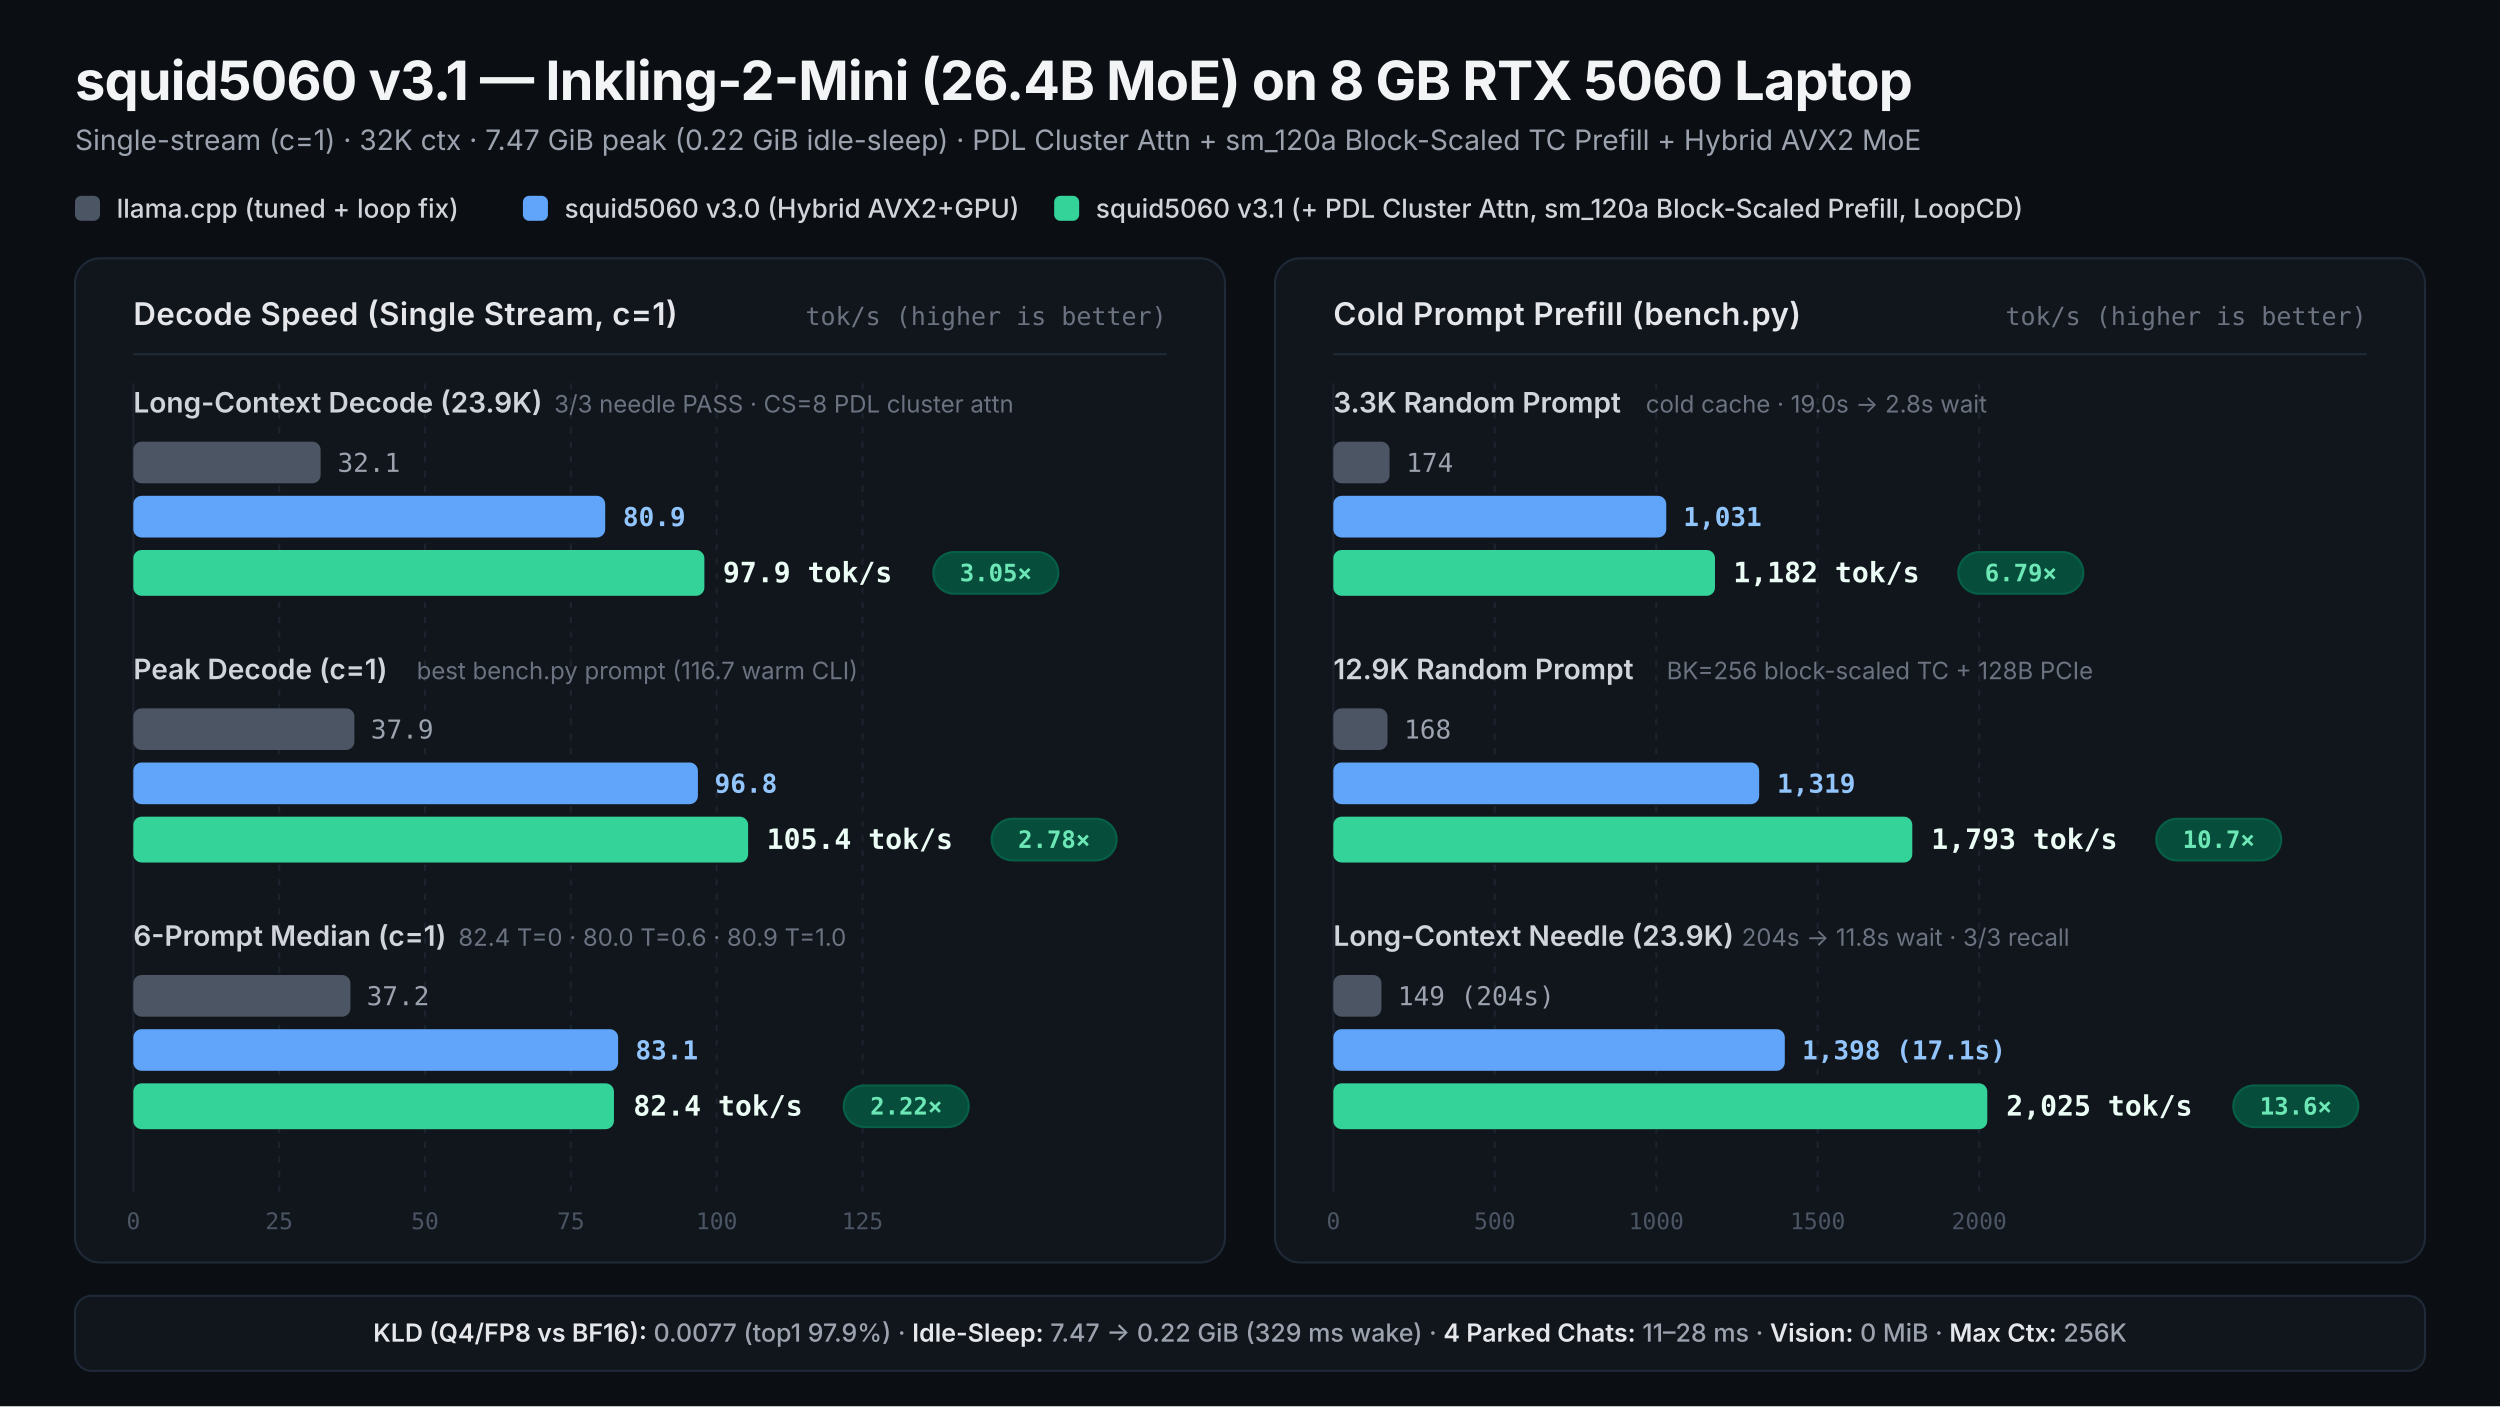
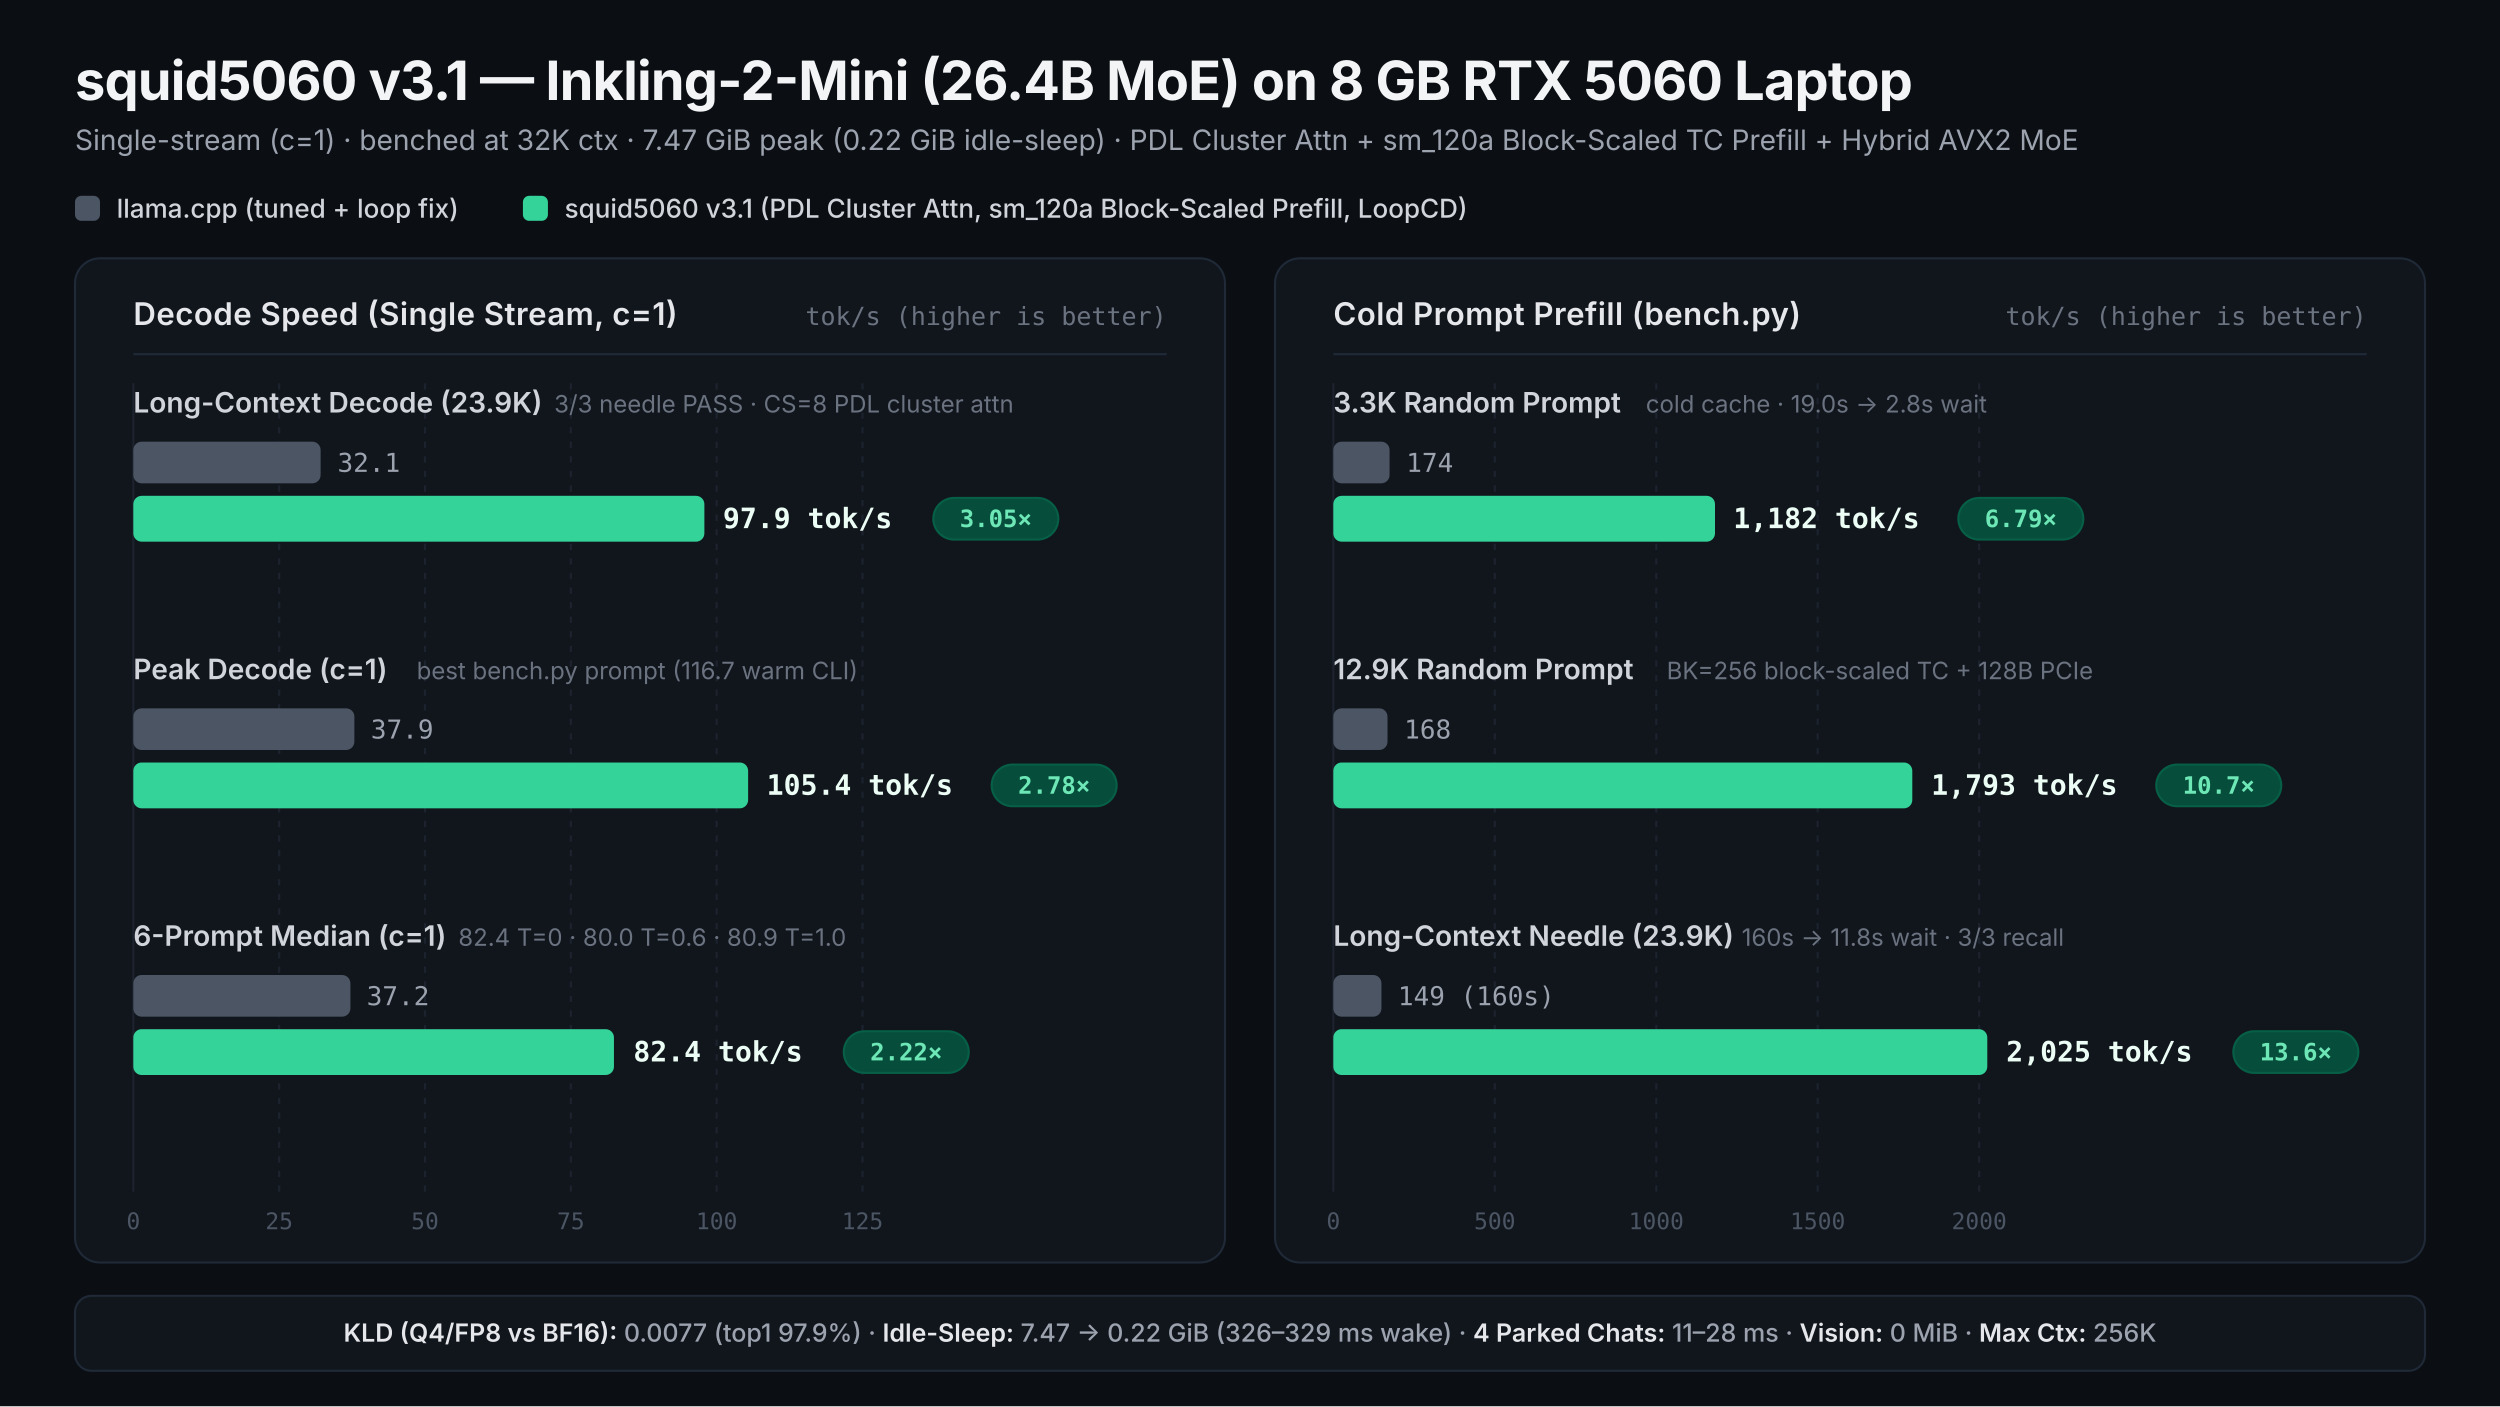
<svg xmlns="http://www.w3.org/2000/svg" viewBox="0 0 1200 675" width="1200" height="675">
  <defs>
    <style>
      .sans { font-family: Inter, -apple-system, BlinkMacSystemFont, "Segoe UI", Roboto, Helvetica, Arial, sans-serif; }
      .mono { font-family: "JetBrains Mono", ui-monospace, SFMono-Regular, Menlo, Consolas, monospace; }
      .title { font-size: 26px; font-weight: 700; fill: #f3f4f6; letter-spacing: -0.4px; }
      .subtitle { font-size: 13.5px; font-weight: 400; fill: #9ca3af; }
      .panel-title { font-size: 15px; font-weight: 600; fill: #e5e7eb; letter-spacing: 0.2px; }
      .panel-unit { font-size: 12px; font-weight: 500; fill: #6b7280; }
      .group-label { font-size: 13.5px; font-weight: 600; fill: #d1d5db; }
      .group-sub { font-size: 11.5px; font-weight: 400; fill: #6b7280; }
      .val-muted { font-size: 12.5px; font-weight: 500; fill: #9ca3af; }
      .val-v30 { font-size: 12.5px; font-weight: 600; fill: #93c5fd; }
      .val-v31 { font-size: 13.5px; font-weight: 700; fill: #ecfdf5; }
      .pill-text { font-size: 11.5px; font-weight: 700; fill: #6ee7b7; }
      .legend-text { font-size: 12.5px; font-weight: 500; fill: #d1d5db; }
      .axis-label { font-size: 11px; font-weight: 500; fill: #4b5563; }
      .footer-text { font-size: 12px; font-weight: 500; fill: #9ca3af; }
      .footer-strong { font-size: 12px; font-weight: 600; fill: #e5e7eb; }
    </style>
  </defs>
  <rect width="1200" height="675" fill="#0b0f14" />
  <text x="36" y="48" class="sans title">squid5060 v3.1 — Inkling-2-Mini (26.4B MoE) on 8 GB RTX 5060 Laptop</text>
-   <text x="36" y="72" class="sans subtitle">Single-stream (c=1) · 32K ctx · 7.47 GiB peak (0.22 GiB idle-sleep) · PDL Cluster Attn + sm_120a Block-Scaled TC Prefill + Hybrid AVX2 MoE</text>
+   <text x="36" y="72" class="sans subtitle">Single-stream (c=1) · benched at 32K ctx · 7.47 GiB peak (0.22 GiB idle-sleep) · PDL Cluster Attn + sm_120a Block-Scaled TC Prefill + Hybrid AVX2 MoE</text>
  <g transform="translate(36, 94)">
    <rect x="0" y="0" width="12" height="12" rx="3" fill="#4b5563" />
    <text x="20" y="10.5" class="sans legend-text">llama.cpp (tuned + loop fix)</text>
-     <rect x="215" y="0" width="12" height="12" rx="3" fill="#60a5fa" />
-     <text x="235" y="10.5" class="sans legend-text">squid5060 v3.0 (Hybrid AVX2+GPU)</text>
-     <rect x="470" y="0" width="12" height="12" rx="3" fill="#34d399" />
-     <text x="490" y="10.5" class="sans legend-text">squid5060 v3.1 (+ PDL Cluster Attn, sm_120a Block-Scaled Prefill, LoopCD)</text>
+     <rect x="215" y="0" width="12" height="12" rx="3" fill="#34d399" />
+     <text x="235" y="10.5" class="sans legend-text">squid5060 v3.1 (PDL Cluster Attn, sm_120a Block-Scaled Prefill, LoopCD)</text>
  </g>
  <rect x="36" y="124" width="552" height="482" rx="12" fill="#11161d" stroke="#1f2937" stroke-width="1" />
  <text x="64" y="156" class="sans panel-title">Decode Speed (Single Stream, c=1)</text>
  <text x="560" y="156" text-anchor="end" class="mono panel-unit">tok/s (higher is better)</text>
  <line x1="64" y1="170" x2="560" y2="170" stroke="#1f2937" stroke-width="1" />
  <g stroke="#1c232e" stroke-width="1">
    <line x1="64" y1="184" x2="64" y2="572" />
    <line x1="134" y1="184" x2="134" y2="572" stroke-dasharray="3 4" />
    <line x1="204" y1="184" x2="204" y2="572" stroke-dasharray="3 4" />
    <line x1="274" y1="184" x2="274" y2="572" stroke-dasharray="3 4" />
    <line x1="344" y1="184" x2="344" y2="572" stroke-dasharray="3 4" />
    <line x1="414" y1="184" x2="414" y2="572" stroke-dasharray="3 4" />
  </g>
  <text x="64" y="590" text-anchor="middle" class="mono axis-label">0</text>
  <text x="134" y="590" text-anchor="middle" class="mono axis-label">25</text>
  <text x="204" y="590" text-anchor="middle" class="mono axis-label">50</text>
  <text x="274" y="590" text-anchor="middle" class="mono axis-label">75</text>
  <text x="344" y="590" text-anchor="middle" class="mono axis-label">100</text>
  <text x="414" y="590" text-anchor="middle" class="mono axis-label">125</text>
  <g transform="translate(0, 198)">
    <text x="64" y="0" class="sans group-label">Long-Context Decode (23.9K)</text>
    <text x="266" y="0" class="sans group-sub">3/3 needle PASS · CS=8 PDL cluster attn</text>
    <rect x="64" y="14" width="89.9" height="20" rx="4" fill="#4b5563" />
    <text x="162" y="28.5" class="mono val-muted">32.1</text>
-     <rect x="64" y="40" width="226.5" height="20" rx="4" fill="#60a5fa" />
-     <text x="299" y="54.5" class="mono val-v30">80.9</text>
-     <rect x="64" y="66" width="274.1" height="22" rx="4" fill="#34d399" />
-     <text x="347" y="81.5" class="mono val-v31">97.9 tok/s</text>
-     <rect x="448" y="67" width="60" height="20" rx="10" fill="#064e3b" stroke="#065f46" stroke-width="1" />
-     <text x="478" y="81" text-anchor="middle" class="mono pill-text">3.05×</text>
+     <rect x="64" y="40" width="274.1" height="22" rx="4" fill="#34d399" />
+     <text x="347" y="55.5" class="mono val-v31">97.9 tok/s</text>
+     <rect x="448" y="41" width="60" height="20" rx="10" fill="#064e3b" stroke="#065f46" stroke-width="1" />
+     <text x="478" y="55" text-anchor="middle" class="mono pill-text">3.05×</text>
  </g>
  <g transform="translate(0, 326)">
    <text x="64" y="0" class="sans group-label">Peak Decode (c=1)</text>
    <text x="200" y="0" class="sans group-sub">best bench.py prompt (116.7 warm CLI)</text>
    <rect x="64" y="14" width="106.1" height="20" rx="4" fill="#4b5563" />
    <text x="178" y="28.5" class="mono val-muted">37.9</text>
-     <rect x="64" y="40" width="271.0" height="20" rx="4" fill="#60a5fa" />
-     <text x="343" y="54.5" class="mono val-v30">96.8</text>
-     <rect x="64" y="66" width="295.1" height="22" rx="4" fill="#34d399" />
-     <text x="368" y="81.5" class="mono val-v31">105.4 tok/s</text>
-     <rect x="476" y="67" width="60" height="20" rx="10" fill="#064e3b" stroke="#065f46" stroke-width="1" />
-     <text x="506" y="81" text-anchor="middle" class="mono pill-text">2.78×</text>
+     <rect x="64" y="40" width="295.1" height="22" rx="4" fill="#34d399" />
+     <text x="368" y="55.5" class="mono val-v31">105.4 tok/s</text>
+     <rect x="476" y="41" width="60" height="20" rx="10" fill="#064e3b" stroke="#065f46" stroke-width="1" />
+     <text x="506" y="55" text-anchor="middle" class="mono pill-text">2.78×</text>
  </g>
  <g transform="translate(0, 454)">
    <text x="64" y="0" class="sans group-label">6-Prompt Median (c=1)</text>
    <text x="220" y="0" class="sans group-sub">82.4 T=0 · 80.0 T=0.6 · 80.9 T=1.0</text>
    <rect x="64" y="14" width="104.2" height="20" rx="4" fill="#4b5563" />
    <text x="176" y="28.5" class="mono val-muted">37.2</text>
-     <rect x="64" y="40" width="232.7" height="20" rx="4" fill="#60a5fa" />
-     <text x="305" y="54.5" class="mono val-v30">83.1</text>
-     <rect x="64" y="66" width="230.7" height="22" rx="4" fill="#34d399" />
-     <text x="304" y="81.5" class="mono val-v31">82.4 tok/s</text>
-     <rect x="405" y="67" width="60" height="20" rx="10" fill="#064e3b" stroke="#065f46" stroke-width="1" />
-     <text x="435" y="81" text-anchor="middle" class="mono pill-text">2.22×</text>
+     <rect x="64" y="40" width="230.7" height="22" rx="4" fill="#34d399" />
+     <text x="304" y="55.5" class="mono val-v31">82.4 tok/s</text>
+     <rect x="405" y="41" width="60" height="20" rx="10" fill="#064e3b" stroke="#065f46" stroke-width="1" />
+     <text x="435" y="55" text-anchor="middle" class="mono pill-text">2.22×</text>
  </g>
  <rect x="612" y="124" width="552" height="482" rx="12" fill="#11161d" stroke="#1f2937" stroke-width="1" />
  <text x="640" y="156" class="sans panel-title">Cold Prompt Prefill (bench.py)</text>
  <text x="1136" y="156" text-anchor="end" class="mono panel-unit">tok/s (higher is better)</text>
  <line x1="640" y1="170" x2="1136" y2="170" stroke="#1f2937" stroke-width="1" />
  <g stroke="#1c232e" stroke-width="1">
    <line x1="640" y1="184" x2="640" y2="572" />
    <line x1="717.5" y1="184" x2="717.5" y2="572" stroke-dasharray="3 4" />
    <line x1="795" y1="184" x2="795" y2="572" stroke-dasharray="3 4" />
    <line x1="872.5" y1="184" x2="872.5" y2="572" stroke-dasharray="3 4" />
    <line x1="950" y1="184" x2="950" y2="572" stroke-dasharray="3 4" />
  </g>
  <text x="640" y="590" text-anchor="middle" class="mono axis-label">0</text>
  <text x="717.5" y="590" text-anchor="middle" class="mono axis-label">500</text>
  <text x="795" y="590" text-anchor="middle" class="mono axis-label">1000</text>
  <text x="872.5" y="590" text-anchor="middle" class="mono axis-label">1500</text>
  <text x="950" y="590" text-anchor="middle" class="mono axis-label">2000</text>
  <g transform="translate(0, 198)">
    <text x="640" y="0" class="sans group-label">3.3K Random Prompt</text>
    <text x="790" y="0" class="sans group-sub">cold cache · 19.0s → 2.8s wait</text>
    <rect x="640" y="14" width="27.0" height="20" rx="4" fill="#4b5563" />
    <text x="675" y="28.5" class="mono val-muted">174</text>
-     <rect x="640" y="40" width="159.8" height="20" rx="4" fill="#60a5fa" />
-     <text x="808" y="54.5" class="mono val-v30">1,031</text>
-     <rect x="640" y="66" width="183.2" height="22" rx="4" fill="#34d399" />
-     <text x="832" y="81.5" class="mono val-v31">1,182 tok/s</text>
-     <rect x="940" y="67" width="60" height="20" rx="10" fill="#064e3b" stroke="#065f46" stroke-width="1" />
-     <text x="970" y="81" text-anchor="middle" class="mono pill-text">6.79×</text>
+     <rect x="640" y="40" width="183.2" height="22" rx="4" fill="#34d399" />
+     <text x="832" y="55.5" class="mono val-v31">1,182 tok/s</text>
+     <rect x="940" y="41" width="60" height="20" rx="10" fill="#064e3b" stroke="#065f46" stroke-width="1" />
+     <text x="970" y="55" text-anchor="middle" class="mono pill-text">6.79×</text>
  </g>
  <g transform="translate(0, 326)">
    <text x="640" y="0" class="sans group-label">12.9K Random Prompt</text>
    <text x="800" y="0" class="sans group-sub">BK=256 block-scaled TC + 128B PCIe</text>
    <rect x="640" y="14" width="26.0" height="20" rx="4" fill="#4b5563" />
    <text x="674" y="28.5" class="mono val-muted">168</text>
-     <rect x="640" y="40" width="204.4" height="20" rx="4" fill="#60a5fa" />
-     <text x="853" y="54.5" class="mono val-v30">1,319</text>
-     <rect x="640" y="66" width="277.9" height="22" rx="4" fill="#34d399" />
-     <text x="927" y="81.5" class="mono val-v31">1,793 tok/s</text>
-     <rect x="1035" y="67" width="60" height="20" rx="10" fill="#064e3b" stroke="#065f46" stroke-width="1" />
-     <text x="1065" y="81" text-anchor="middle" class="mono pill-text">10.7×</text>
+     <rect x="640" y="40" width="277.9" height="22" rx="4" fill="#34d399" />
+     <text x="927" y="55.5" class="mono val-v31">1,793 tok/s</text>
+     <rect x="1035" y="41" width="60" height="20" rx="10" fill="#064e3b" stroke="#065f46" stroke-width="1" />
+     <text x="1065" y="55" text-anchor="middle" class="mono pill-text">10.7×</text>
  </g>
  <g transform="translate(0, 454)">
    <text x="640" y="0" class="sans group-label">Long-Context Needle (23.9K)</text>
-     <text x="836" y="0" class="sans group-sub">204s → 11.8s wait · 3/3 recall</text>
+     <text x="836" y="0" class="sans group-sub">160s → 11.8s wait · 3/3 recall</text>
    <rect x="640" y="14" width="23.1" height="20" rx="4" fill="#4b5563" />
-     <text x="671" y="28.5" class="mono val-muted">149 (204s)</text>
-     <rect x="640" y="40" width="216.7" height="20" rx="4" fill="#60a5fa" />
-     <text x="865" y="54.5" class="mono val-v30">1,398 (17.1s)</text>
-     <rect x="640" y="66" width="313.9" height="22" rx="4" fill="#34d399" />
-     <text x="963" y="81.5" class="mono val-v31">2,025 tok/s</text>
-     <rect x="1072" y="67" width="60" height="20" rx="10" fill="#064e3b" stroke="#065f46" stroke-width="1" />
-     <text x="1102" y="81" text-anchor="middle" class="mono pill-text">13.6×</text>
+     <text x="671" y="28.5" class="mono val-muted">149 (160s)</text>
+     <rect x="640" y="40" width="313.9" height="22" rx="4" fill="#34d399" />
+     <text x="963" y="55.5" class="mono val-v31">2,025 tok/s</text>
+     <rect x="1072" y="41" width="60" height="20" rx="10" fill="#064e3b" stroke="#065f46" stroke-width="1" />
+     <text x="1102" y="55" text-anchor="middle" class="mono pill-text">13.6×</text>
  </g>
  <rect x="36" y="622" width="1128" height="36" rx="8" fill="#11161d" stroke="#1f2937" stroke-width="1" />
  <text x="600" y="644" text-anchor="middle" class="sans footer-text">
    <tspan class="footer-strong">KLD (Q4/FP8 vs BF16):</tspan> 0.0077 (top1 97.9%)  ·
-     <tspan class="footer-strong">Idle-Sleep:</tspan> 7.47 → 0.22 GiB (329 ms wake)  ·
+     <tspan class="footer-strong">Idle-Sleep:</tspan> 7.47 → 0.22 GiB (326–329 ms wake)  ·
    <tspan class="footer-strong">4 Parked Chats:</tspan> 11–28 ms  ·
    <tspan class="footer-strong">Vision:</tspan> 0 MiB  ·
    <tspan class="footer-strong">Max Ctx:</tspan> 256K
  </text>
</svg>
